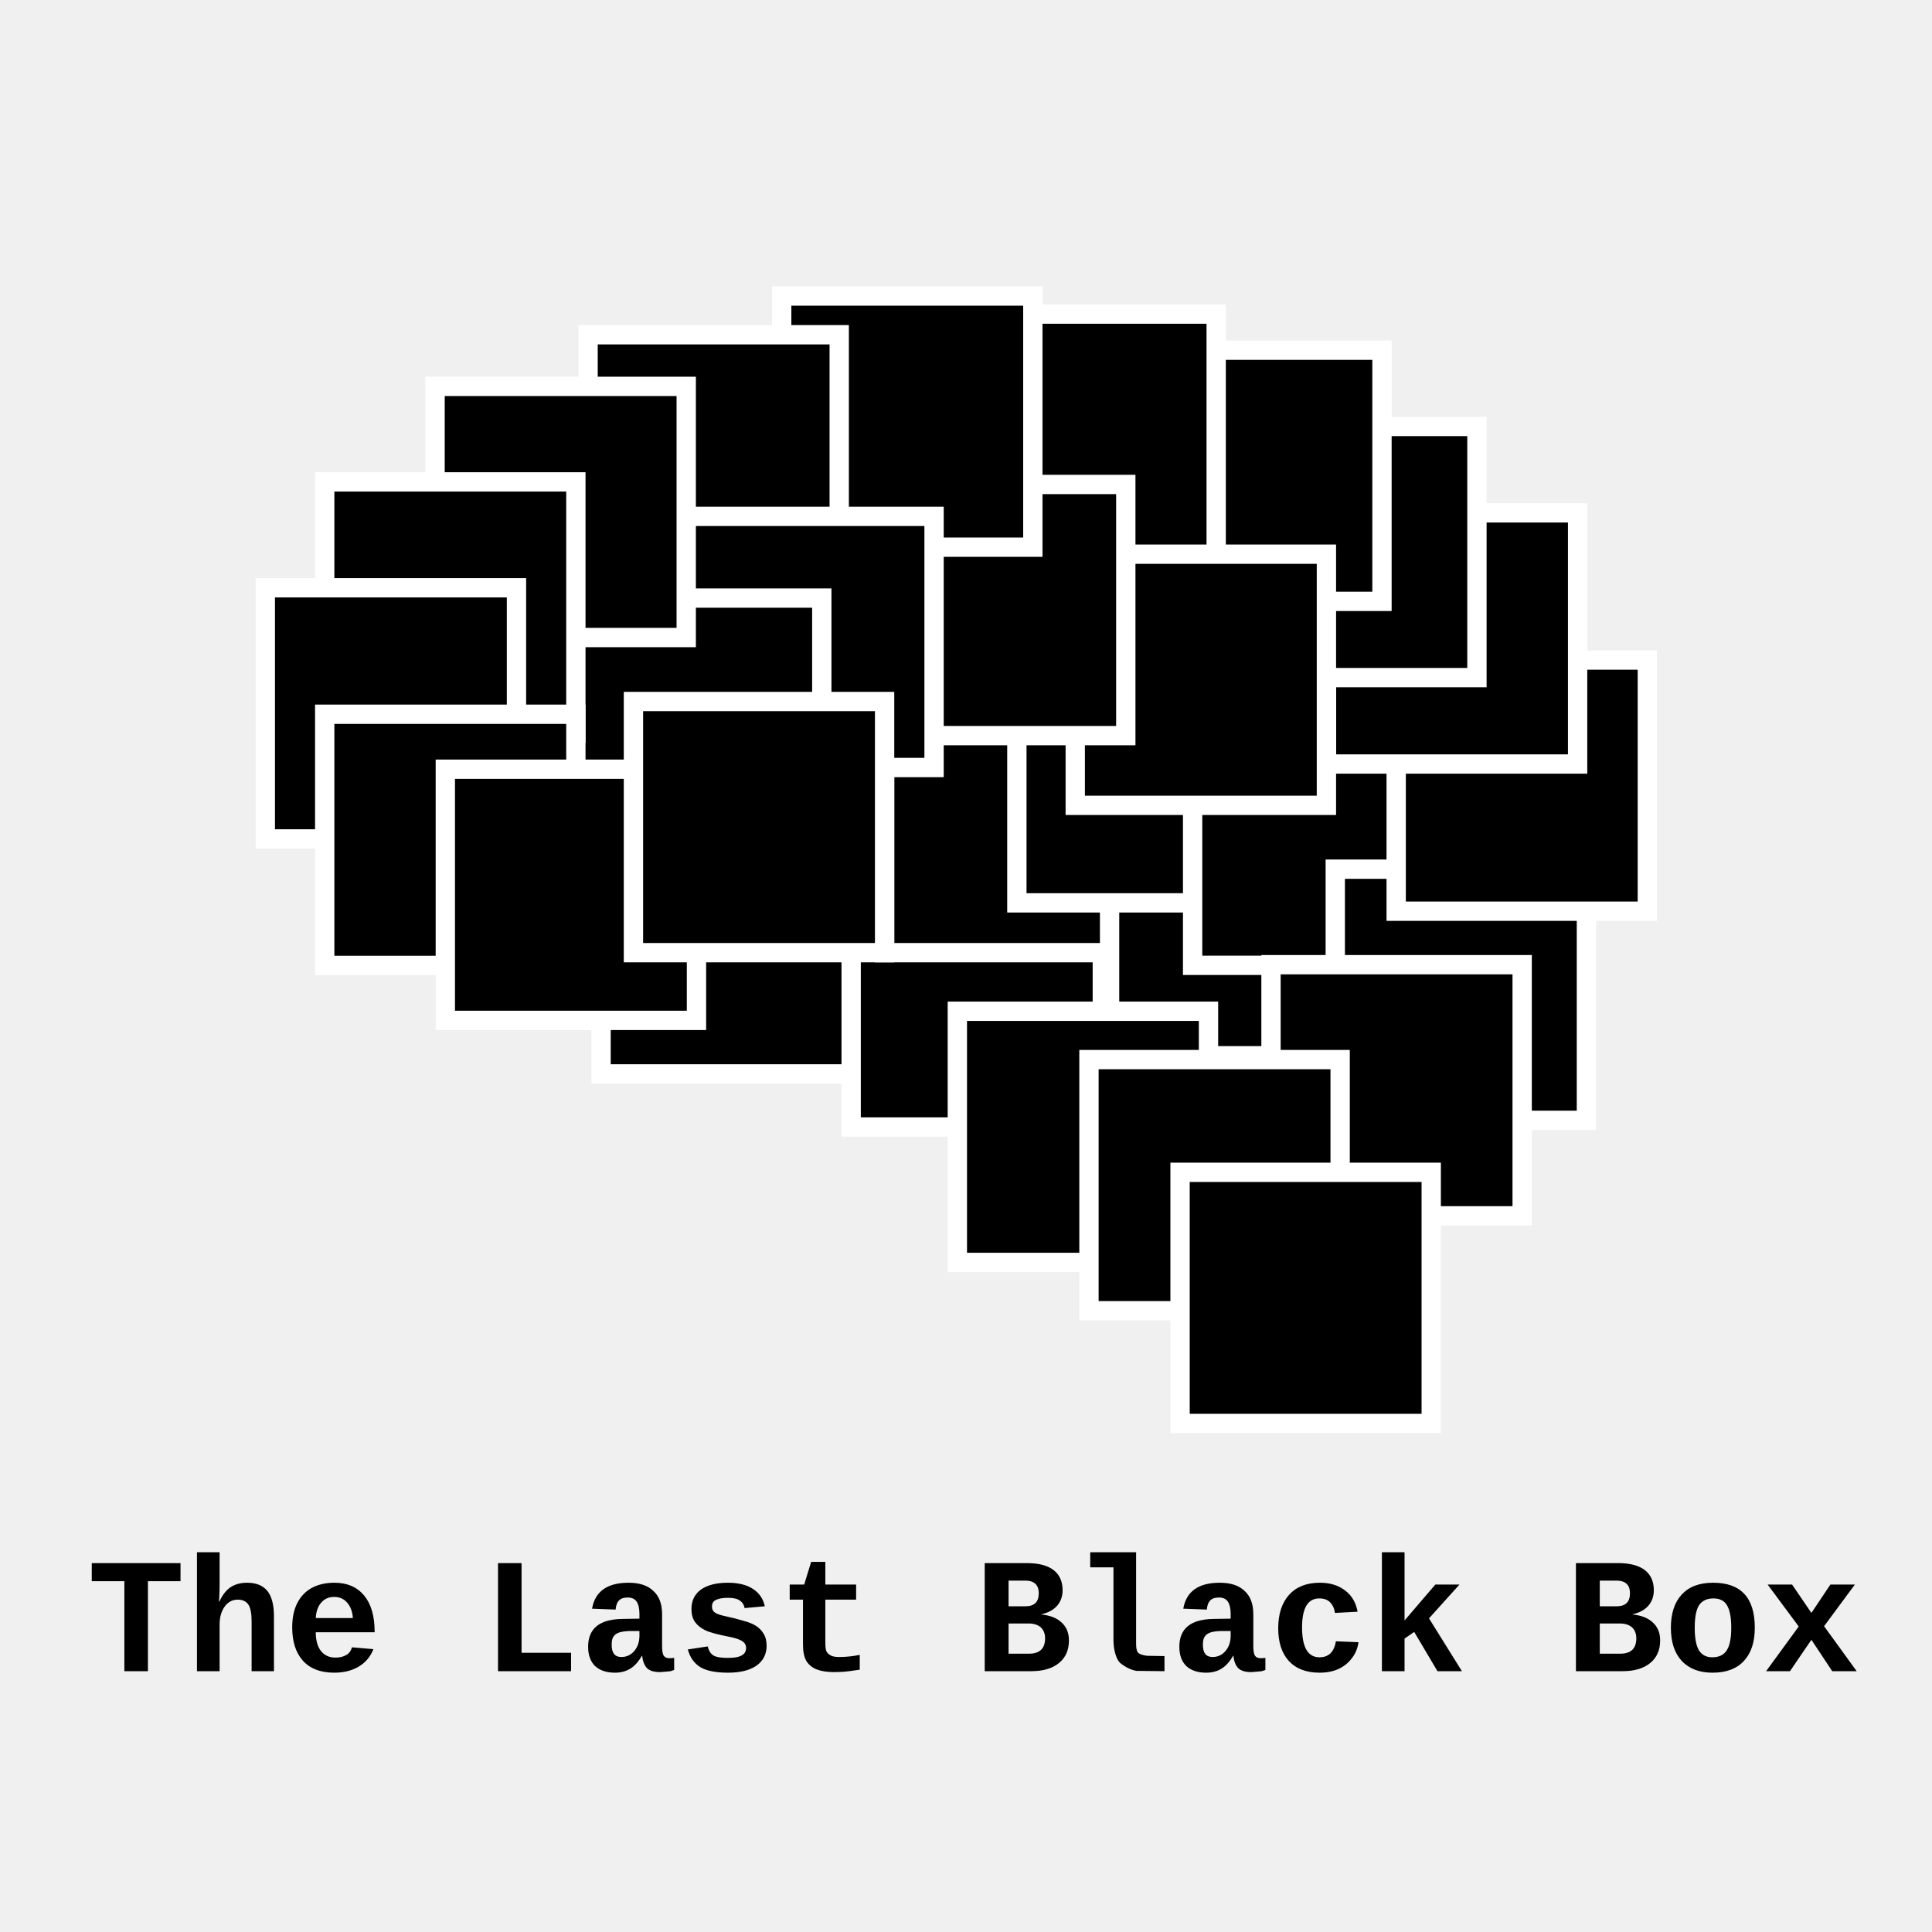
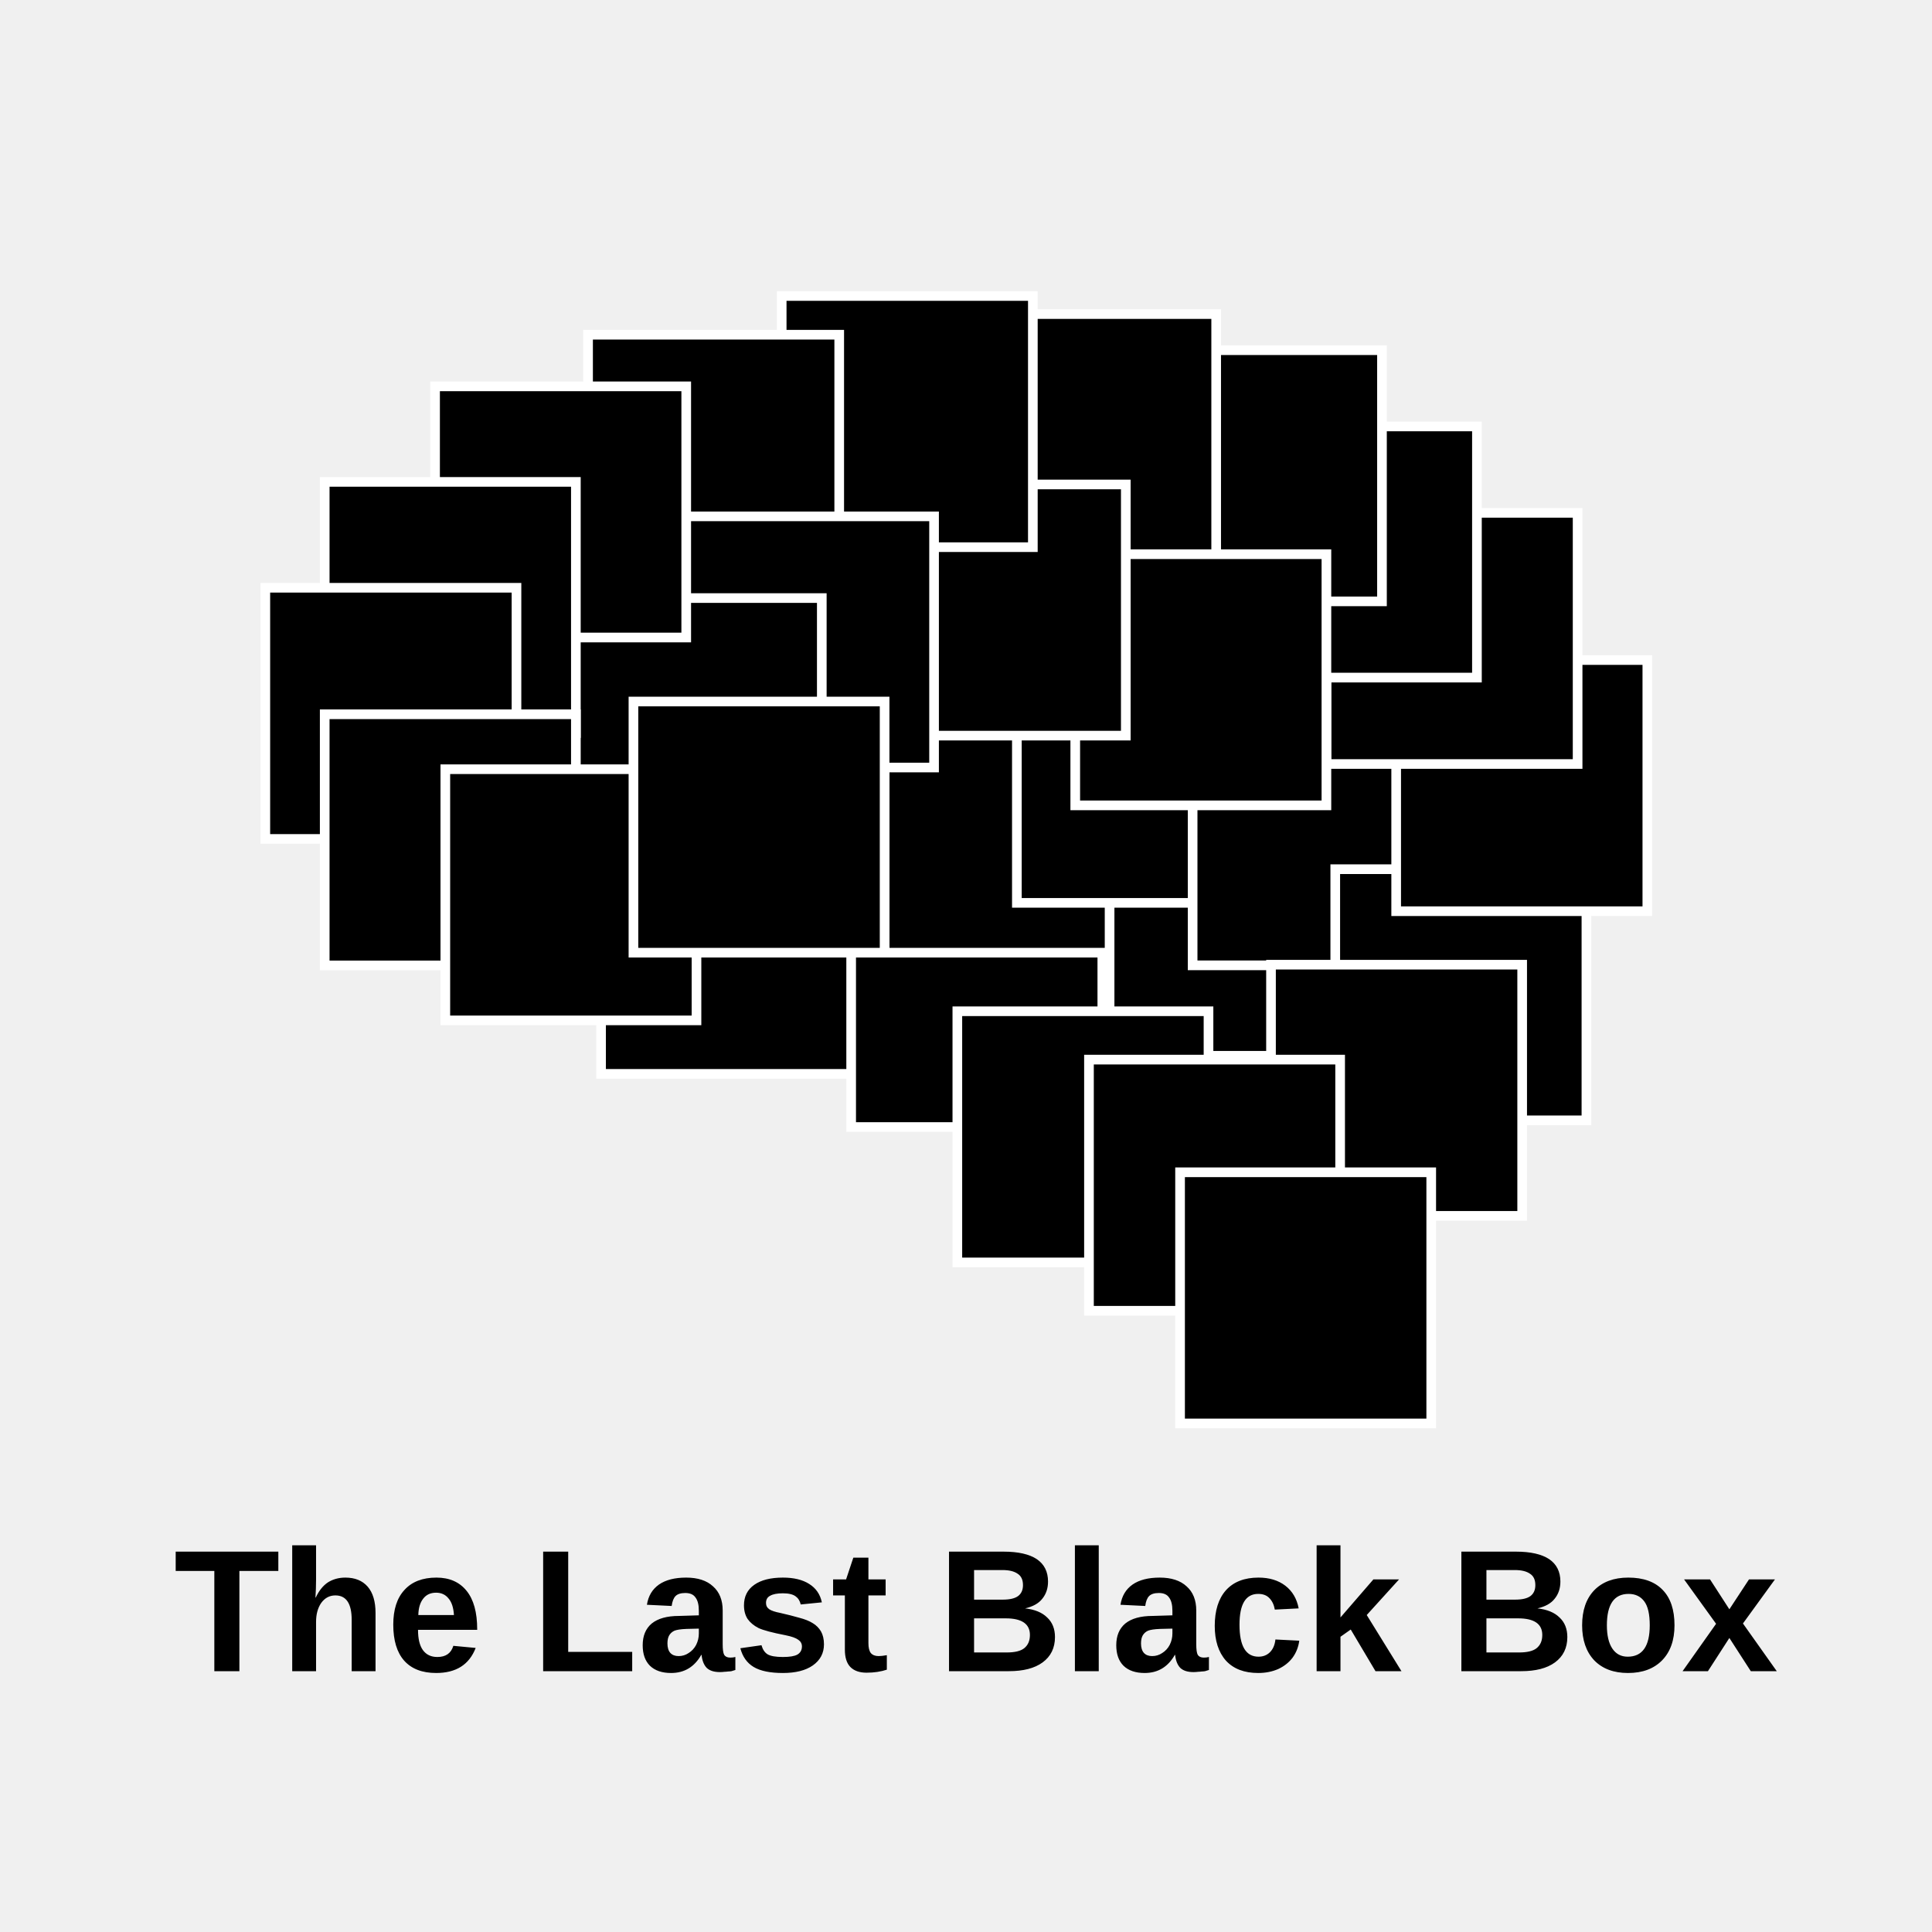
<svg xmlns="http://www.w3.org/2000/svg" id="logo" width="100mm" height="100mm" viewBox="0 0 100 100" version="1.1">
-   <rect class="box" id="box_Atoms" transform="scale(1,1) translate(1, 1)" x="30.111" y="41.584" height="13.0" width="13.0" style="fill:#000000;fill-opacity:1;stroke:#FFFFFF;stroke-width:1.0;stroke-linecap:round;stroke-linejoin:miter;stroke-miterlimit:4;stroke-opacity:1" />
-   <rect class="box" id="box_Electrons" transform="scale(1,1) translate(1, 1)" x="43.056" y="44.334" height="13.0" width="13.0" style="fill:#000000;fill-opacity:1;stroke:#FFFFFF;stroke-width:1.0;stroke-linecap:round;stroke-linejoin:miter;stroke-miterlimit:4;stroke-opacity:1" />
-   <rect class="box" id="box_Magnets" transform="scale(1,1) translate(1, 1)" x="44.787" y="35.31" height="13.0" width="13.0" style="fill:#000000;fill-opacity:1;stroke:#FFFFFF;stroke-width:1.0;stroke-linecap:round;stroke-linejoin:miter;stroke-miterlimit:4;stroke-opacity:1" />
-   <rect class="box" id="box_Light" transform="scale(1,1) translate(1, 1)" x="56.432" y="40.647" height="13.0" width="13.0" style="fill:#000000;fill-opacity:1;stroke:#FFFFFF;stroke-width:1.0;stroke-linecap:round;stroke-linejoin:miter;stroke-miterlimit:4;stroke-opacity:1" />
-   <rect class="box" id="box_Sensors" transform="scale(1,1) translate(1, 1)" x="51.633" y="32.732" height="13.0" width="13.0" style="fill:#000000;fill-opacity:1;stroke:#FFFFFF;stroke-width:1.0;stroke-linecap:round;stroke-linejoin:miter;stroke-miterlimit:4;stroke-opacity:1" />
-   <rect class="box" id="box_Motors" transform="scale(1,1) translate(1, 1)" x="60.73" y="35.965" height="13.0" width="13.0" style="fill:#000000;fill-opacity:1;stroke:#FFFFFF;stroke-width:1.0;stroke-linecap:round;stroke-linejoin:miter;stroke-miterlimit:4;stroke-opacity:1" />
-   <rect class="box" id="box_Transistors" transform="scale(1,1) translate(1, 1)" x="68.113" y="43.989" height="13.0" width="13.0" style="fill:#000000;fill-opacity:1;stroke:#FFFFFF;stroke-width:1.0;stroke-linecap:round;stroke-linejoin:miter;stroke-miterlimit:4;stroke-opacity:1" />
-   <rect class="box" id="box_Amplifiers" transform="scale(1,1) translate(1, 1)" x="71.266" y="33.164" height="13.0" width="13.0" style="fill:#000000;fill-opacity:1;stroke:#FFFFFF;stroke-width:1.0;stroke-linecap:round;stroke-linejoin:miter;stroke-miterlimit:4;stroke-opacity:1" />
-   <rect class="box" id="box_Circuits" transform="scale(1,1) translate(1, 1)" x="67.657" y="25.546" height="13.0" width="13.0" style="fill:#000000;fill-opacity:1;stroke:#FFFFFF;stroke-width:1.0;stroke-linecap:round;stroke-linejoin:miter;stroke-miterlimit:4;stroke-opacity:1" />
-   <rect class="box" id="box_Power" transform="scale(1,1) translate(1, 1)" x="62.446" y="21.072" height="13.0" width="13.0" style="fill:#000000;fill-opacity:1;stroke:#FFFFFF;stroke-width:1.0;stroke-linecap:round;stroke-linejoin:miter;stroke-miterlimit:4;stroke-opacity:1" />
-   <rect class="box" id="box_Data" transform="scale(1,1) translate(1, 1)" x="57.531" y="17.127" height="13.0" width="13.0" style="fill:#000000;fill-opacity:1;stroke:#FFFFFF;stroke-width:1.0;stroke-linecap:round;stroke-linejoin:miter;stroke-miterlimit:4;stroke-opacity:1" />
-   <rect class="box" id="box_Logic" transform="scale(1,1) translate(1, 1)" x="48.949" y="15.257" height="13.0" width="13.0" style="fill:#000000;fill-opacity:1;stroke:#FFFFFF;stroke-width:1.0;stroke-linecap:round;stroke-linejoin:miter;stroke-miterlimit:4;stroke-opacity:1" />
-   <rect class="box" id="box_Memory" transform="scale(1,1) translate(1, 1)" x="54.655" y="27.685" height="13.0" width="13.0" style="fill:#000000;fill-opacity:1;stroke:#FFFFFF;stroke-width:1.0;stroke-linecap:round;stroke-linejoin:miter;stroke-miterlimit:4;stroke-opacity:1" />
-   <rect class="box" id="box_FPGAs" transform="scale(1,1) translate(1, 1)" x="44.271" y="24.076" height="13.0" width="13.0" style="fill:#000000;fill-opacity:1;stroke:#FFFFFF;stroke-width:1.0;stroke-linecap:round;stroke-linejoin:miter;stroke-miterlimit:4;stroke-opacity:1" />
-   <rect class="box" id="box_Computers" transform="scale(1,1) translate(1, 1)" x="39.46" y="14.321" height="13.0" width="13.0" style="fill:#000000;fill-opacity:1;stroke:#FFFFFF;stroke-width:1.0;stroke-linecap:round;stroke-linejoin:miter;stroke-miterlimit:4;stroke-opacity:1" />
-   <rect class="box" id="box_Control" transform="scale(1,1) translate(1, 1)" x="29.438" y="16.326" height="13.0" width="13.0" style="fill:#000000;fill-opacity:1;stroke:#FFFFFF;stroke-width:1.0;stroke-linecap:round;stroke-linejoin:miter;stroke-miterlimit:4;stroke-opacity:1" />
-   <rect class="box" id="box_Robotics" transform="scale(1,1) translate(1, 1)" x="34.347" y="25.727" height="13.0" width="13.0" style="fill:#000000;fill-opacity:1;stroke:#FFFFFF;stroke-width:1.0;stroke-linecap:round;stroke-linejoin:miter;stroke-miterlimit:4;stroke-opacity:1" />
-   <rect class="box" id="box_Systems" transform="scale(1,1) translate(1, 1)" x="28.536" y="29.956" height="13.0" width="13.0" style="fill:#000000;fill-opacity:1;stroke:#FFFFFF;stroke-width:1.0;stroke-linecap:round;stroke-linejoin:miter;stroke-miterlimit:4;stroke-opacity:1" />
-   <rect class="box" id="box_Linux" transform="scale(1,1) translate(1, 1)" x="21.519" y="18.998" height="13.0" width="13.0" style="fill:#000000;fill-opacity:1;stroke:#FFFFFF;stroke-width:1.0;stroke-linecap:round;stroke-linejoin:miter;stroke-miterlimit:4;stroke-opacity:1" />
-   <rect class="box" id="box_Python" transform="scale(1,1) translate(1, 1)" x="15.807" y="23.943" height="13.0" width="13.0" style="fill:#000000;fill-opacity:1;stroke:#FFFFFF;stroke-width:1.0;stroke-linecap:round;stroke-linejoin:miter;stroke-miterlimit:4;stroke-opacity:1" />
-   <rect class="box" id="box_Networks" transform="scale(1,1) translate(1, 1)" x="12.733" y="29.422" height="13.0" width="13.0" style="fill:#000000;fill-opacity:1;stroke:#FFFFFF;stroke-width:1.0;stroke-linecap:round;stroke-linejoin:miter;stroke-miterlimit:4;stroke-opacity:1" />
-   <rect class="box" id="box_Websites" transform="scale(1,1) translate(1, 1)" x="15.807" y="35.97" height="13.0" width="13.0" style="fill:#000000;fill-opacity:1;stroke:#FFFFFF;stroke-width:1.0;stroke-linecap:round;stroke-linejoin:miter;stroke-miterlimit:4;stroke-opacity:1" />
-   <rect class="box" id="box_Servers" transform="scale(1,1) translate(1, 1)" x="48.552" y="51.343" height="13.0" width="13.0" style="fill:#000000;fill-opacity:1;stroke:#FFFFFF;stroke-width:1.0;stroke-linecap:round;stroke-linejoin:miter;stroke-miterlimit:4;stroke-opacity:1" />
-   <rect class="box" id="box_Security" transform="scale(1,1) translate(1, 1)" x="64.787" y="48.932" height="13.0" width="13.0" style="fill:#000000;fill-opacity:1;stroke:#FFFFFF;stroke-width:1.0;stroke-linecap:round;stroke-linejoin:miter;stroke-miterlimit:4;stroke-opacity:1" />
-   <rect class="box" id="box_Audio" transform="scale(1,1) translate(1, 1)" x="55.365" y="53.845" height="13.0" width="13.0" style="fill:#000000;fill-opacity:1;stroke:#FFFFFF;stroke-width:1.0;stroke-linecap:round;stroke-linejoin:miter;stroke-miterlimit:4;stroke-opacity:1" />
-   <rect class="box" id="box_Vision" transform="scale(1,1) translate(1, 1)" x="60.08" y="59.678" height="13.0" width="13.0" style="fill:#000000;fill-opacity:1;stroke:#FFFFFF;stroke-width:1.0;stroke-linecap:round;stroke-linejoin:miter;stroke-miterlimit:4;stroke-opacity:1" />
-   <rect class="box" id="box_Learning" transform="scale(1,1) translate(1, 1)" x="22.05" y="38.814" height="13.0" width="13.0" style="fill:#000000;fill-opacity:1;stroke:#FFFFFF;stroke-width:1.0;stroke-linecap:round;stroke-linejoin:miter;stroke-miterlimit:4;stroke-opacity:1" />
-   <rect class="box" id="box_Intelligence" transform="scale(1,1) translate(1, 1)" x="31.787" y="35.31" height="13.0" width="13.0" style="fill:#000000;fill-opacity:1;stroke:#FFFFFF;stroke-width:1.0;stroke-linecap:round;stroke-linejoin:miter;stroke-miterlimit:4;stroke-opacity:1" />
-   <text class="text" id="nbb" x="4.5" y="86.5" style="font-style:normal;font-weight:bold;font-size:8.5;line-height:1.25;font-family:'Liberation Mono';white-space:pre;display:inline;fill:#000000;fill-opacity:1;stroke:none">The Last Black Box</text>
+   <rect class="box" id="box_Atoms" transform="scale(1,1) translate(1, 1)" x="30.111" y="41.584" height="13.0" width="13.0" style="fill:#000000;fill-opacity:1;stroke:#FFFFFF;stroke-width:0.5;stroke-linecap:round;stroke-linejoin:miter;stroke-miterlimit:4;stroke-opacity:1" />
+   <rect class="box" id="box_Electrons" transform="scale(1,1) translate(1, 1)" x="43.056" y="44.334" height="13.0" width="13.0" style="fill:#000000;fill-opacity:1;stroke:#FFFFFF;stroke-width:0.5;stroke-linecap:round;stroke-linejoin:miter;stroke-miterlimit:4;stroke-opacity:1" />
+   <rect class="box" id="box_Magnets" transform="scale(1,1) translate(1, 1)" x="44.787" y="35.31" height="13.0" width="13.0" style="fill:#000000;fill-opacity:1;stroke:#FFFFFF;stroke-width:0.5;stroke-linecap:round;stroke-linejoin:miter;stroke-miterlimit:4;stroke-opacity:1" />
+   <rect class="box" id="box_Light" transform="scale(1,1) translate(1, 1)" x="56.432" y="40.647" height="13.0" width="13.0" style="fill:#000000;fill-opacity:1;stroke:#FFFFFF;stroke-width:0.5;stroke-linecap:round;stroke-linejoin:miter;stroke-miterlimit:4;stroke-opacity:1" />
+   <rect class="box" id="box_Sensors" transform="scale(1,1) translate(1, 1)" x="51.633" y="32.732" height="13.0" width="13.0" style="fill:#000000;fill-opacity:1;stroke:#FFFFFF;stroke-width:0.5;stroke-linecap:round;stroke-linejoin:miter;stroke-miterlimit:4;stroke-opacity:1" />
+   <rect class="box" id="box_Motors" transform="scale(1,1) translate(1, 1)" x="60.73" y="35.965" height="13.0" width="13.0" style="fill:#000000;fill-opacity:1;stroke:#FFFFFF;stroke-width:0.5;stroke-linecap:round;stroke-linejoin:miter;stroke-miterlimit:4;stroke-opacity:1" />
+   <rect class="box" id="box_Transistors" transform="scale(1,1) translate(1, 1)" x="68.113" y="43.989" height="13.0" width="13.0" style="fill:#000000;fill-opacity:1;stroke:#FFFFFF;stroke-width:0.5;stroke-linecap:round;stroke-linejoin:miter;stroke-miterlimit:4;stroke-opacity:1" />
+   <rect class="box" id="box_Amplifiers" transform="scale(1,1) translate(1, 1)" x="71.266" y="33.164" height="13.0" width="13.0" style="fill:#000000;fill-opacity:1;stroke:#FFFFFF;stroke-width:0.5;stroke-linecap:round;stroke-linejoin:miter;stroke-miterlimit:4;stroke-opacity:1" />
+   <rect class="box" id="box_Circuits" transform="scale(1,1) translate(1, 1)" x="67.657" y="25.546" height="13.0" width="13.0" style="fill:#000000;fill-opacity:1;stroke:#FFFFFF;stroke-width:0.5;stroke-linecap:round;stroke-linejoin:miter;stroke-miterlimit:4;stroke-opacity:1" />
+   <rect class="box" id="box_Power" transform="scale(1,1) translate(1, 1)" x="62.446" y="21.072" height="13.0" width="13.0" style="fill:#000000;fill-opacity:1;stroke:#FFFFFF;stroke-width:0.5;stroke-linecap:round;stroke-linejoin:miter;stroke-miterlimit:4;stroke-opacity:1" />
+   <rect class="box" id="box_Data" transform="scale(1,1) translate(1, 1)" x="57.531" y="17.127" height="13.0" width="13.0" style="fill:#000000;fill-opacity:1;stroke:#FFFFFF;stroke-width:0.5;stroke-linecap:round;stroke-linejoin:miter;stroke-miterlimit:4;stroke-opacity:1" />
+   <rect class="box" id="box_Logic" transform="scale(1,1) translate(1, 1)" x="48.949" y="15.257" height="13.0" width="13.0" style="fill:#000000;fill-opacity:1;stroke:#FFFFFF;stroke-width:0.5;stroke-linecap:round;stroke-linejoin:miter;stroke-miterlimit:4;stroke-opacity:1" />
+   <rect class="box" id="box_Memory" transform="scale(1,1) translate(1, 1)" x="54.655" y="27.685" height="13.0" width="13.0" style="fill:#000000;fill-opacity:1;stroke:#FFFFFF;stroke-width:0.5;stroke-linecap:round;stroke-linejoin:miter;stroke-miterlimit:4;stroke-opacity:1" />
+   <rect class="box" id="box_FPGAs" transform="scale(1,1) translate(1, 1)" x="44.271" y="24.076" height="13.0" width="13.0" style="fill:#000000;fill-opacity:1;stroke:#FFFFFF;stroke-width:0.5;stroke-linecap:round;stroke-linejoin:miter;stroke-miterlimit:4;stroke-opacity:1" />
+   <rect class="box" id="box_Computers" transform="scale(1,1) translate(1, 1)" x="39.46" y="14.321" height="13.0" width="13.0" style="fill:#000000;fill-opacity:1;stroke:#FFFFFF;stroke-width:0.5;stroke-linecap:round;stroke-linejoin:miter;stroke-miterlimit:4;stroke-opacity:1" />
+   <rect class="box" id="box_Control" transform="scale(1,1) translate(1, 1)" x="29.438" y="16.326" height="13.0" width="13.0" style="fill:#000000;fill-opacity:1;stroke:#FFFFFF;stroke-width:0.5;stroke-linecap:round;stroke-linejoin:miter;stroke-miterlimit:4;stroke-opacity:1" />
+   <rect class="box" id="box_Robotics" transform="scale(1,1) translate(1, 1)" x="34.347" y="25.727" height="13.0" width="13.0" style="fill:#000000;fill-opacity:1;stroke:#FFFFFF;stroke-width:0.5;stroke-linecap:round;stroke-linejoin:miter;stroke-miterlimit:4;stroke-opacity:1" />
+   <rect class="box" id="box_Systems" transform="scale(1,1) translate(1, 1)" x="28.536" y="29.956" height="13.0" width="13.0" style="fill:#000000;fill-opacity:1;stroke:#FFFFFF;stroke-width:0.5;stroke-linecap:round;stroke-linejoin:miter;stroke-miterlimit:4;stroke-opacity:1" />
+   <rect class="box" id="box_Linux" transform="scale(1,1) translate(1, 1)" x="21.519" y="18.998" height="13.0" width="13.0" style="fill:#000000;fill-opacity:1;stroke:#FFFFFF;stroke-width:0.5;stroke-linecap:round;stroke-linejoin:miter;stroke-miterlimit:4;stroke-opacity:1" />
+   <rect class="box" id="box_Python" transform="scale(1,1) translate(1, 1)" x="15.807" y="23.943" height="13.0" width="13.0" style="fill:#000000;fill-opacity:1;stroke:#FFFFFF;stroke-width:0.5;stroke-linecap:round;stroke-linejoin:miter;stroke-miterlimit:4;stroke-opacity:1" />
+   <rect class="box" id="box_Networks" transform="scale(1,1) translate(1, 1)" x="12.733" y="29.422" height="13.0" width="13.0" style="fill:#000000;fill-opacity:1;stroke:#FFFFFF;stroke-width:0.5;stroke-linecap:round;stroke-linejoin:miter;stroke-miterlimit:4;stroke-opacity:1" />
+   <rect class="box" id="box_Websites" transform="scale(1,1) translate(1, 1)" x="15.807" y="35.97" height="13.0" width="13.0" style="fill:#000000;fill-opacity:1;stroke:#FFFFFF;stroke-width:0.5;stroke-linecap:round;stroke-linejoin:miter;stroke-miterlimit:4;stroke-opacity:1" />
+   <rect class="box" id="box_Servers" transform="scale(1,1) translate(1, 1)" x="48.552" y="51.343" height="13.0" width="13.0" style="fill:#000000;fill-opacity:1;stroke:#FFFFFF;stroke-width:0.5;stroke-linecap:round;stroke-linejoin:miter;stroke-miterlimit:4;stroke-opacity:1" />
+   <rect class="box" id="box_Security" transform="scale(1,1) translate(1, 1)" x="64.787" y="48.932" height="13.0" width="13.0" style="fill:#000000;fill-opacity:1;stroke:#FFFFFF;stroke-width:0.5;stroke-linecap:round;stroke-linejoin:miter;stroke-miterlimit:4;stroke-opacity:1" />
+   <rect class="box" id="box_Audio" transform="scale(1,1) translate(1, 1)" x="55.365" y="53.845" height="13.0" width="13.0" style="fill:#000000;fill-opacity:1;stroke:#FFFFFF;stroke-width:0.5;stroke-linecap:round;stroke-linejoin:miter;stroke-miterlimit:4;stroke-opacity:1" />
+   <rect class="box" id="box_Vision" transform="scale(1,1) translate(1, 1)" x="60.08" y="59.678" height="13.0" width="13.0" style="fill:#000000;fill-opacity:1;stroke:#FFFFFF;stroke-width:0.5;stroke-linecap:round;stroke-linejoin:miter;stroke-miterlimit:4;stroke-opacity:1" />
+   <rect class="box" id="box_Learning" transform="scale(1,1) translate(1, 1)" x="22.05" y="38.814" height="13.0" width="13.0" style="fill:#000000;fill-opacity:1;stroke:#FFFFFF;stroke-width:0.5;stroke-linecap:round;stroke-linejoin:miter;stroke-miterlimit:4;stroke-opacity:1" />
+   <rect class="box" id="box_Intelligence" transform="scale(1,1) translate(1, 1)" x="31.787" y="35.31" height="13.0" width="13.0" style="fill:#000000;fill-opacity:1;stroke:#FFFFFF;stroke-width:0.5;stroke-linecap:round;stroke-linejoin:miter;stroke-miterlimit:4;stroke-opacity:1" />
+   <text class="text" id="nbb" x="9.0" y="86.5" style="font-style:normal;font-weight:bold;font-size:9.0px;line-height:1.25;font-family:'Arial';white-space:pre;display:inline;fill:#000000;fill-opacity:1;stroke:none">The Last Black Box</text>
</svg>
